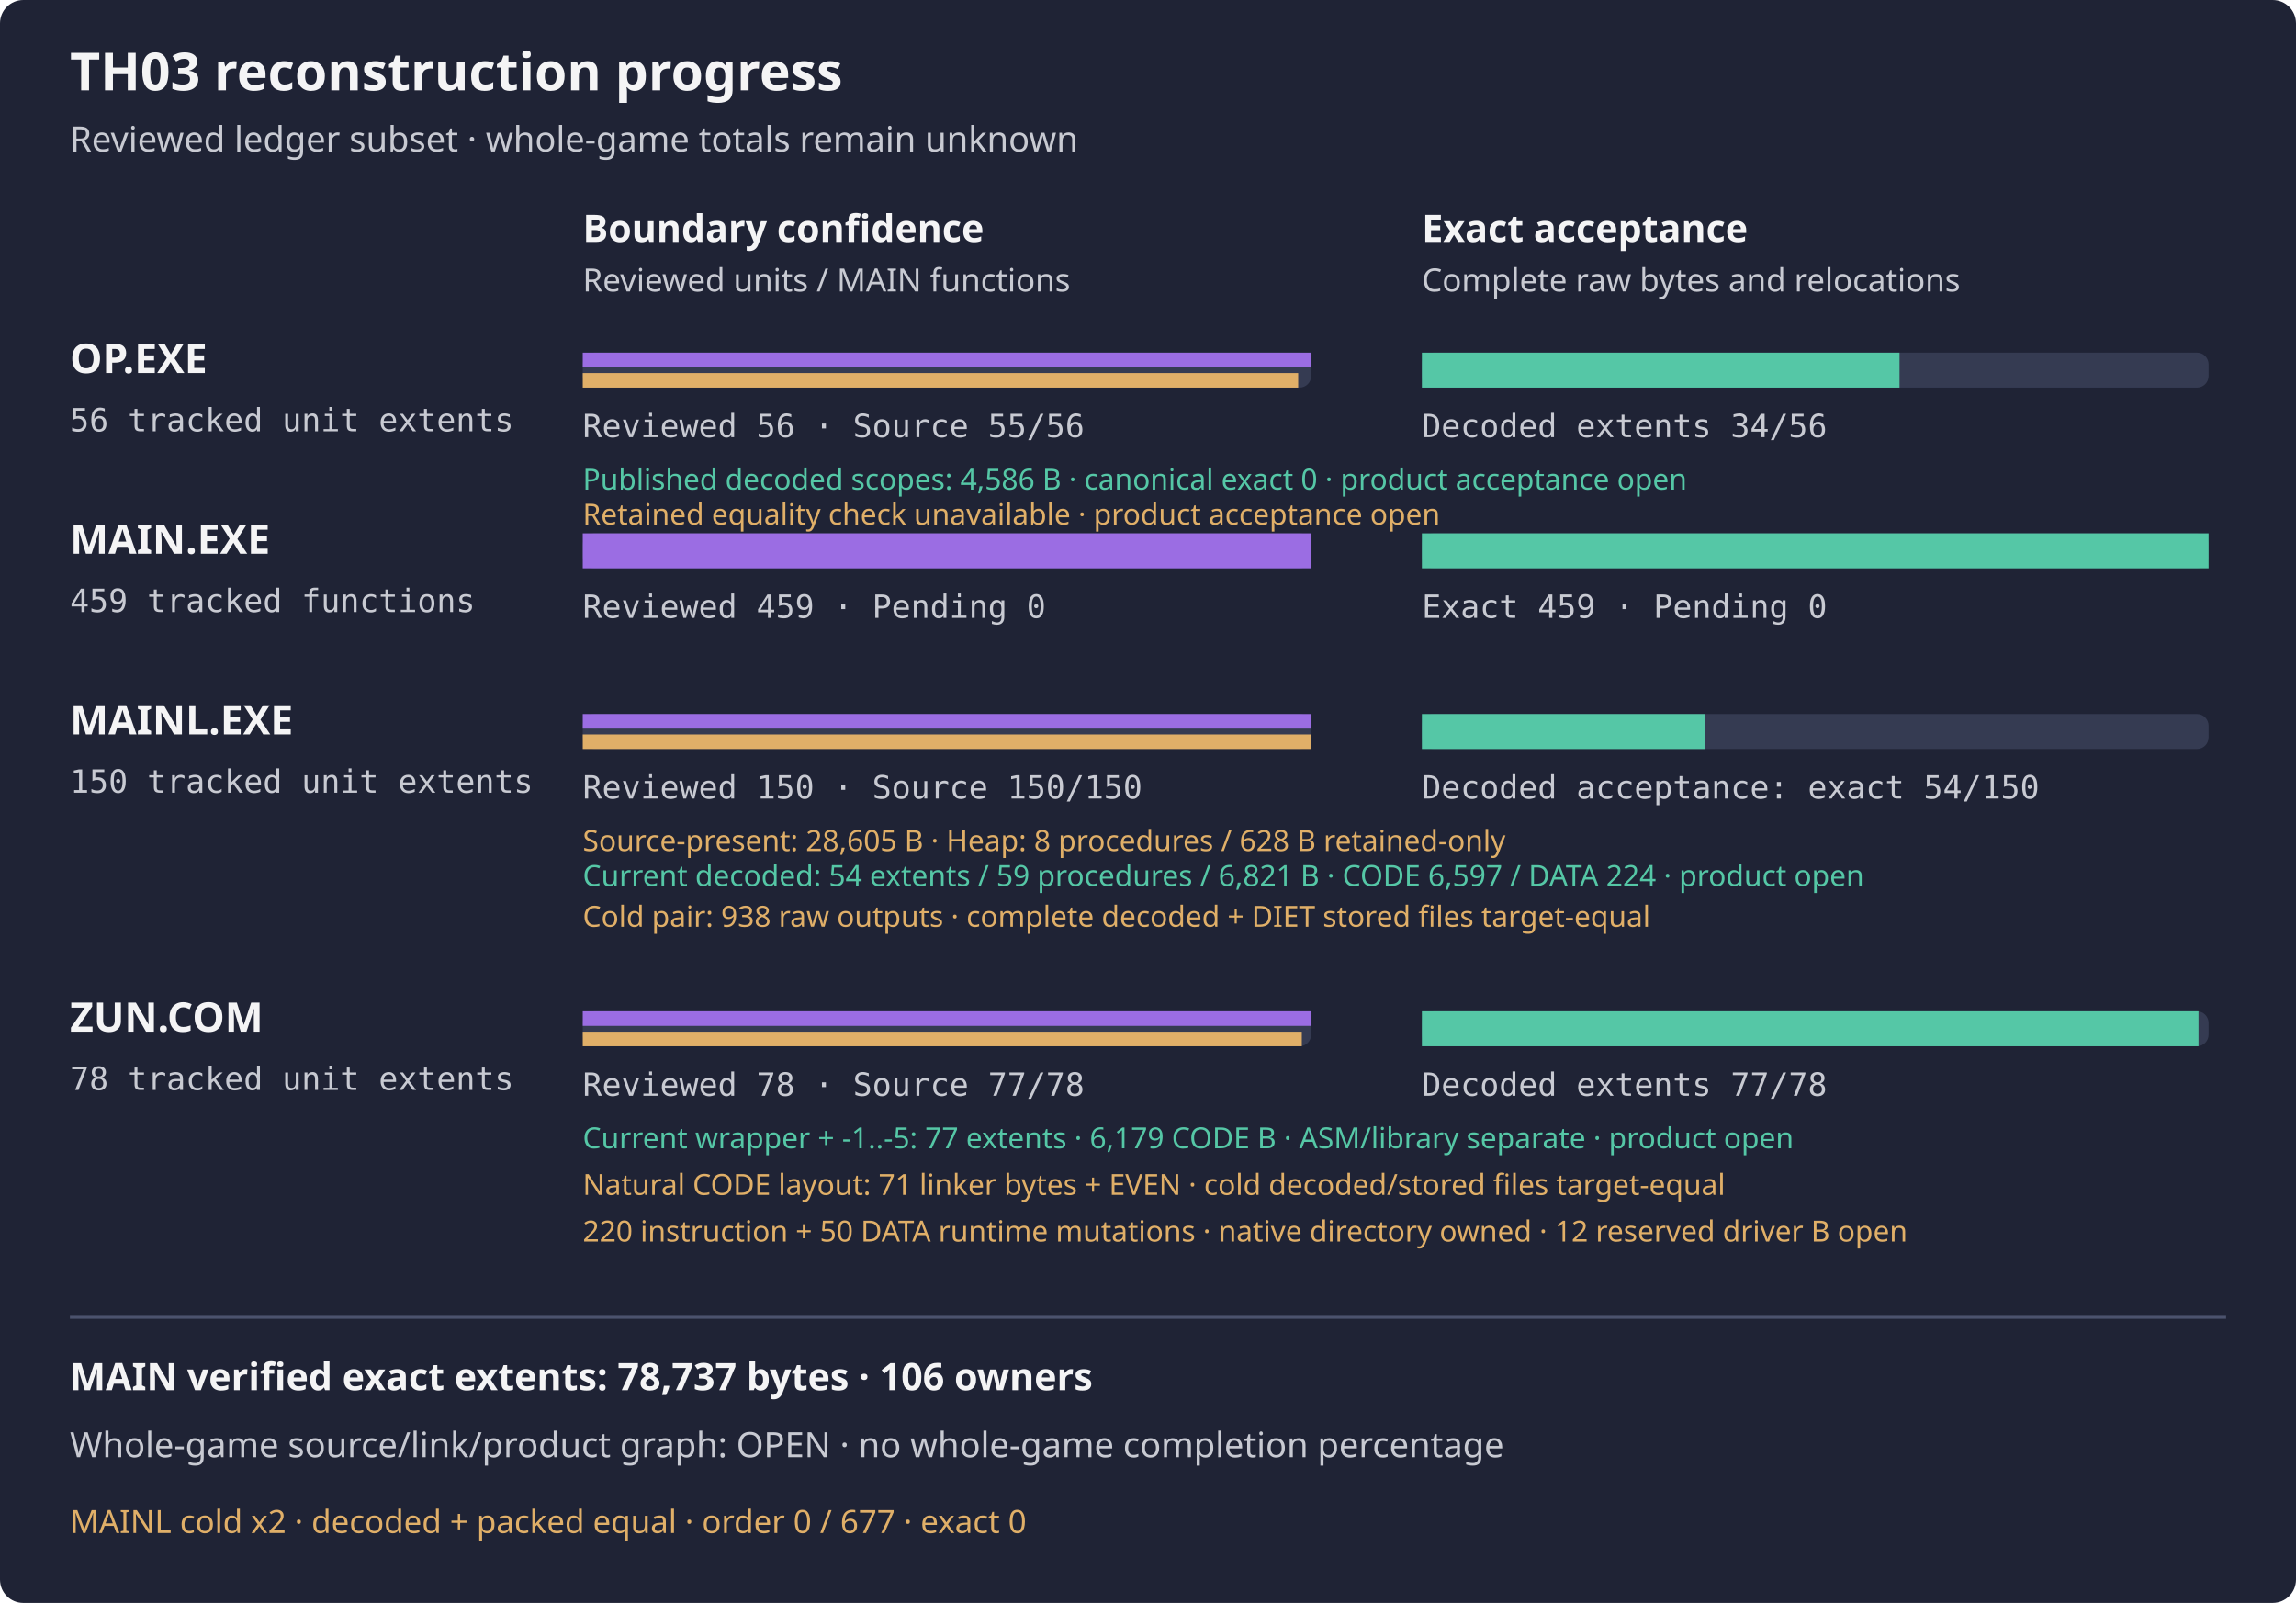
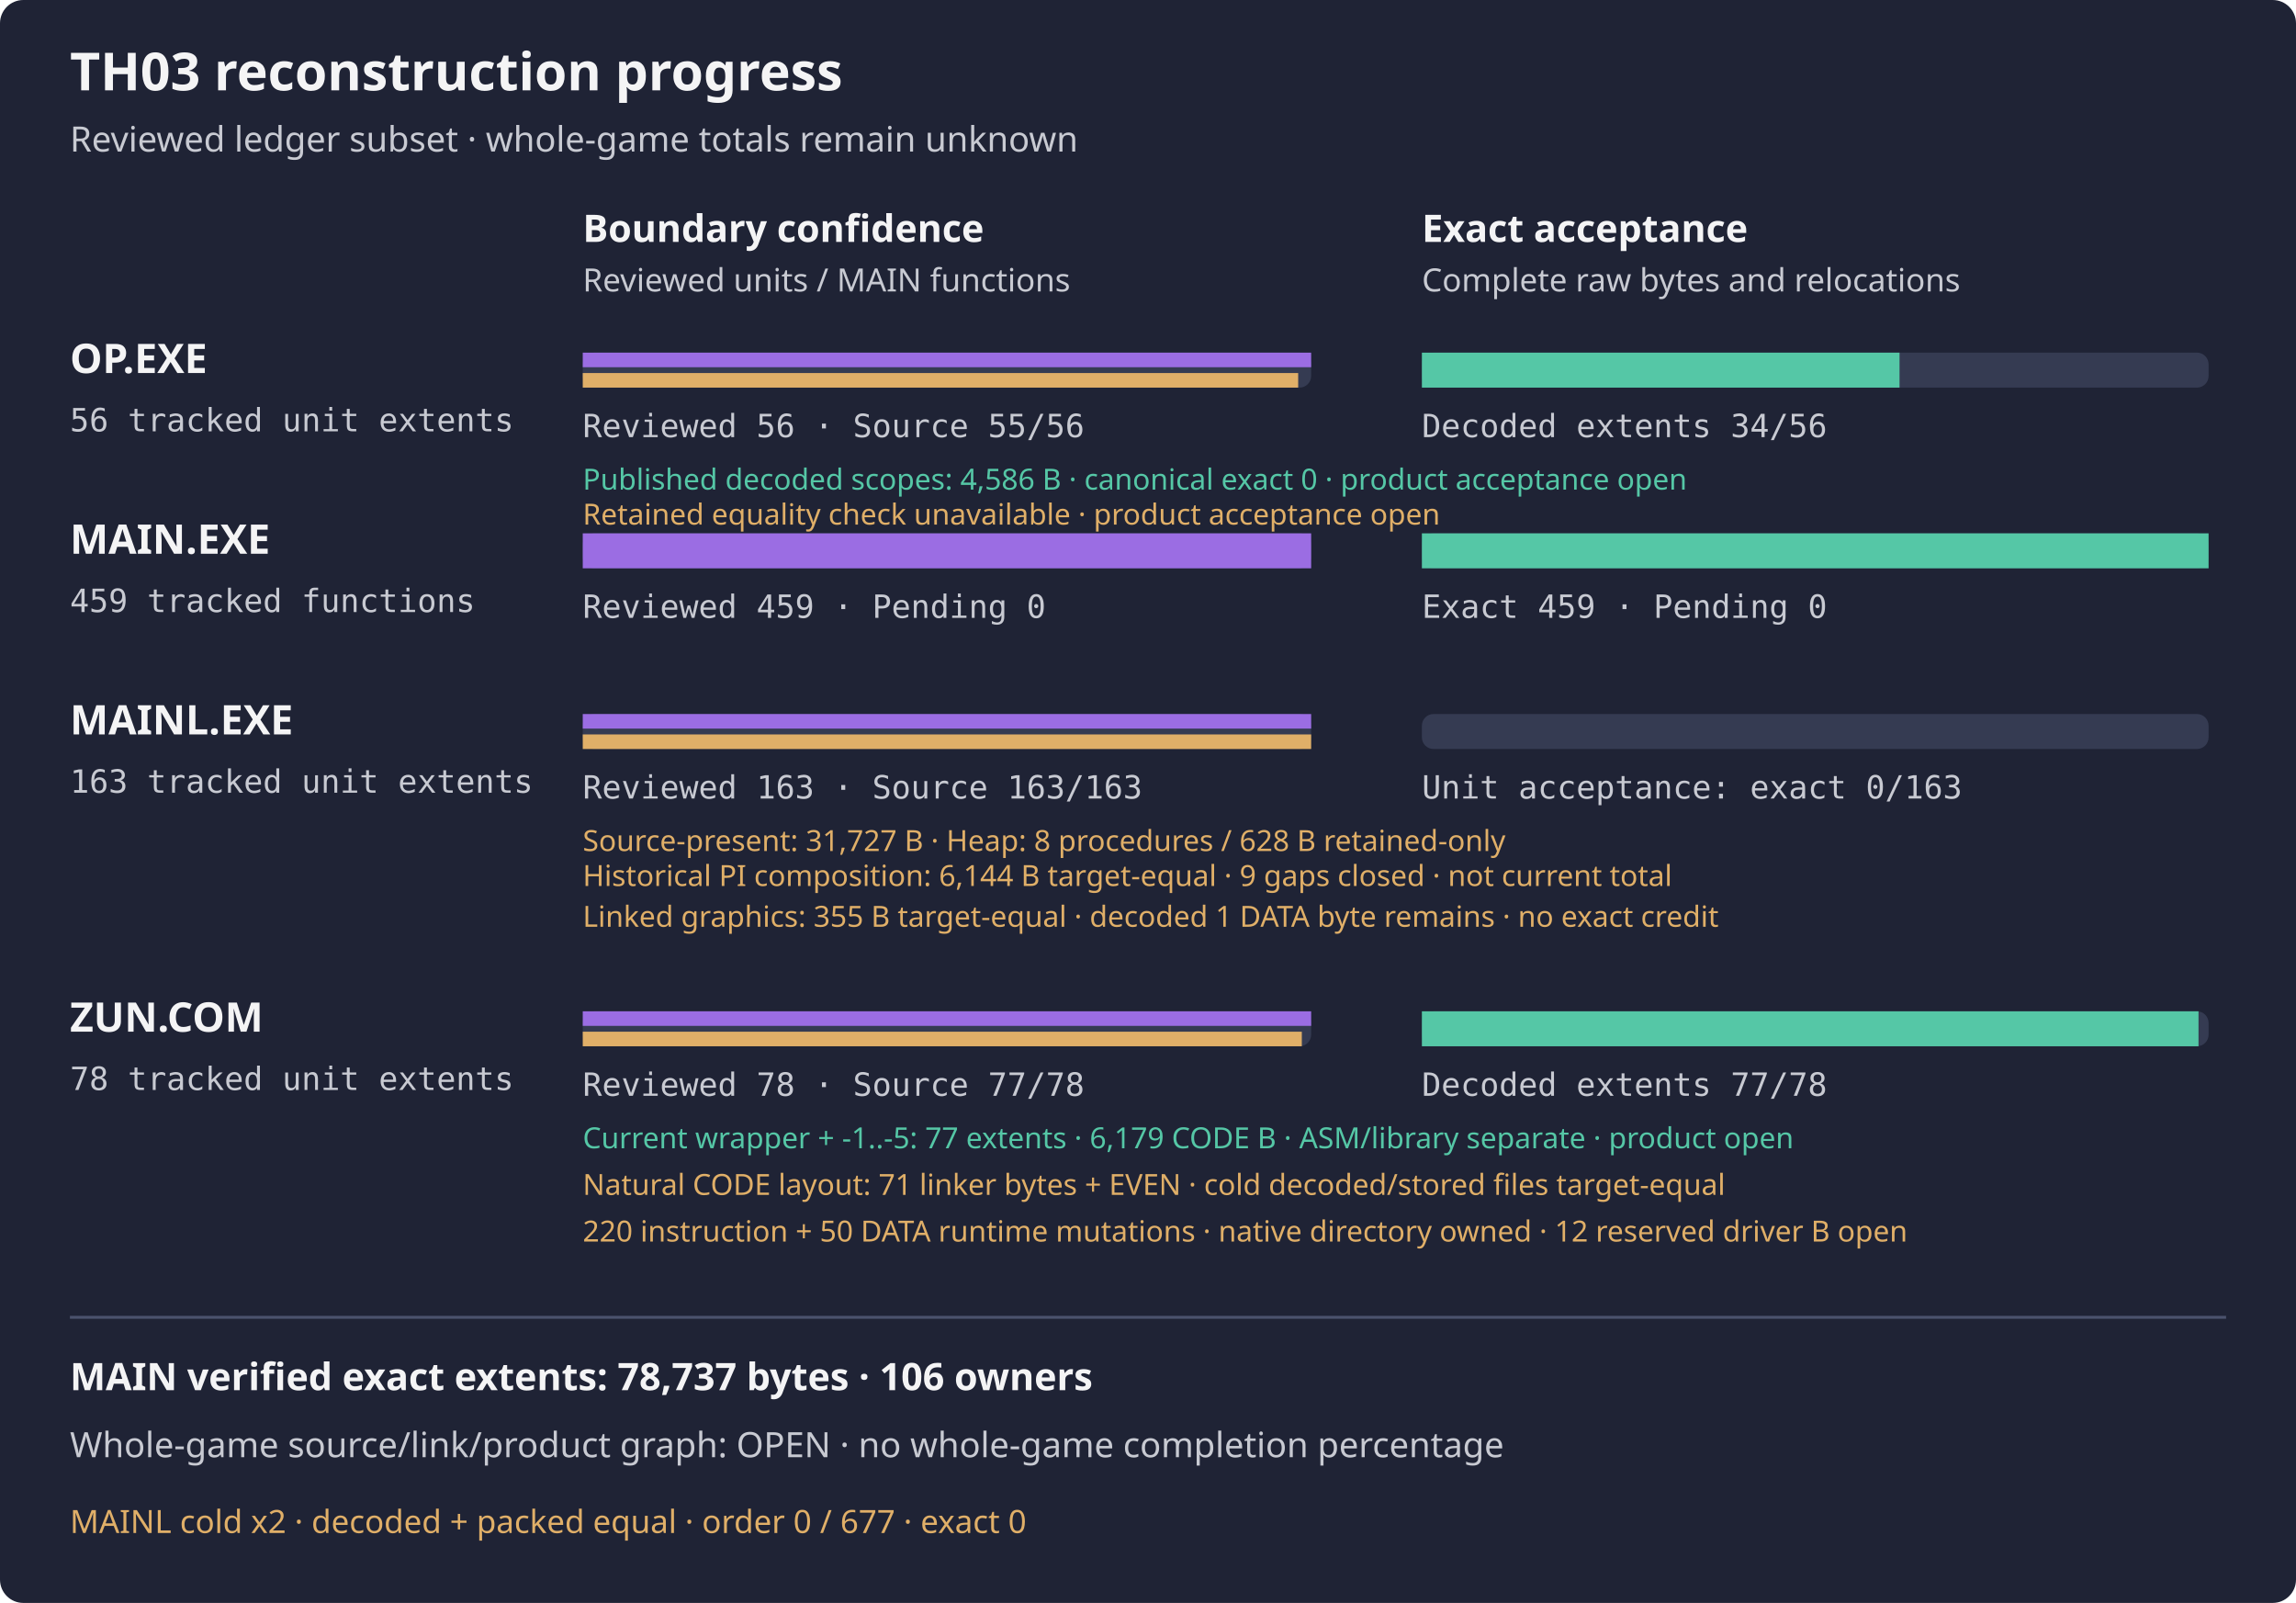
<svg xmlns="http://www.w3.org/2000/svg" width="788" height="550" viewBox="0 0 788 550" role="img" aria-label="TH03 reviewed subset reconstruction progress">
  <rect width="788" height="550" rx="8" fill="#1f2335" />
  <text x="24" y="31" fill="#f4f4f5" font-family="sans-serif" font-size="18" font-weight="600">TH03 reconstruction progress</text>
  <text x="24" y="52" fill="#c8cad2" font-family="sans-serif" font-size="12">Reviewed ledger subset · whole-game totals remain unknown</text>
  <text x="200" y="83" fill="#f4f4f5" font-family="sans-serif" font-size="13" font-weight="600">Boundary confidence</text>
  <text x="488" y="83" fill="#f4f4f5" font-family="sans-serif" font-size="13" font-weight="600">Exact acceptance</text>
  <text x="200" y="100" fill="#c8cad2" font-family="sans-serif" font-size="11">Reviewed units / MAIN functions</text>
  <text x="488" y="100" fill="#c8cad2" font-family="sans-serif" font-size="11">Complete raw bytes and relocations</text>
  <g aria-label="OP.EXE bars count tracked unit extents, not functions; source-present is not exact">
    <text x="24" y="128" fill="#f4f4f5" font-family="sans-serif" font-size="14" font-weight="600">OP.EXE</text>
    <text x="24" y="148" fill="#c8cad2" font-family="monospace" font-size="11">56 tracked unit extents</text>
    <rect x="200" y="121" width="250" height="12" rx="4" fill="#353b52" />
    <rect x="488" y="121" width="270" height="12" rx="4" fill="#353b52" />
    <rect x="200" y="121" width="250.00" height="5" fill="#9b6de3" />
    <rect x="200" y="128" width="245.54" height="5" fill="#e0af68" />
    <rect x="488" y="121" width="163.93" height="12" fill="#55c7a6" />
    <text x="200" y="150" fill="#c8cad2" font-family="monospace" font-size="11">Reviewed 56 · Source 55/56</text>
    <text x="488" y="150" fill="#c8cad2" font-family="monospace" font-size="11">Decoded extents 34/56</text>
  </g>
  <text x="200" y="168" fill="#55c7a6" font-family="sans-serif" font-size="10">Published decoded scopes: 4,586 B · canonical exact 0 · product acceptance open</text>
  <text x="200" y="180" fill="#e0af68" font-family="sans-serif" font-size="10">Retained equality check unavailable · product acceptance open</text>
  <text x="24" y="190" fill="#f4f4f5" font-family="sans-serif" font-size="14" font-weight="600">MAIN.EXE</text>
  <text x="24" y="210" fill="#c8cad2" font-family="monospace" font-size="11">459 tracked functions</text>
  <rect x="200" y="183" width="250" height="12" rx="4" fill="#353b52" />
  <rect x="488" y="183" width="270" height="12" rx="4" fill="#353b52" />
  <rect x="200" y="183" width="250.00" height="12" fill="#9b6de3" />
  <rect x="488" y="183" width="270.00" height="12" fill="#55c7a6" />
  <text x="200" y="212" fill="#c8cad2" font-family="monospace" font-size="11">Reviewed 459 · Pending 0</text>
  <text x="488" y="212" fill="#c8cad2" font-family="monospace" font-size="11">Exact 459 · Pending 0</text>
  <g aria-label="MAINL bars count tracked unit extents, not functions; source-present is not exact">
    <text x="24" y="252" fill="#f4f4f5" font-family="sans-serif" font-size="14" font-weight="600">MAINL.EXE</text>
-     <text x="24" y="272" fill="#c8cad2" font-family="monospace" font-size="11">150 tracked unit extents</text>
+     <text x="24" y="272" fill="#c8cad2" font-family="monospace" font-size="11">163 tracked unit extents</text>
    <rect x="200" y="245" width="250" height="12" rx="4" fill="#353b52" />
    <rect x="488" y="245" width="270" height="12" rx="4" fill="#353b52" />
    <rect x="200" y="245" width="250.00" height="5" fill="#9b6de3" />
    <rect x="200" y="252" width="250.00" height="5" fill="#e0af68" />
-     <rect x="488" y="245" width="97.20" height="12" fill="#55c7a6" />
-     <text x="200" y="274" fill="#c8cad2" font-family="monospace" font-size="11">Reviewed 150 · Source 150/150</text>
-     <text x="488" y="274" fill="#c8cad2" font-family="monospace" font-size="11">Decoded acceptance: exact 54/150</text>
-     <text x="200" y="292" fill="#e0af68" font-family="sans-serif" font-size="10">Source-present: 28,605 B · Heap: 8 procedures / 628 B retained-only</text>
+     <rect x="488" y="245" width="0.00" height="12" fill="#55c7a6" />
+     <text x="200" y="274" fill="#c8cad2" font-family="monospace" font-size="11">Reviewed 163 · Source 163/163</text>
+     <text x="488" y="274" fill="#c8cad2" font-family="monospace" font-size="11">Unit acceptance: exact 0/163</text>
+     <text x="200" y="292" fill="#e0af68" font-family="sans-serif" font-size="10">Source-present: 31,727 B · Heap: 8 procedures / 628 B retained-only</text>
  </g>
-   <text x="200" y="304" fill="#55c7a6" font-family="sans-serif" font-size="10">Current decoded: 54 extents / 59 procedures / 6,821 B · CODE 6,597 / DATA 224 · product open</text>
-   <text x="200" y="318" fill="#e0af68" font-family="sans-serif" font-size="10">Cold pair: 938 raw outputs · complete decoded + DIET stored files target-equal</text>
+   <text x="200" y="304" fill="#e0af68" font-family="sans-serif" font-size="10">Historical PI composition: 6,144 B target-equal · 9 gaps closed · not current total</text>
+   <text x="200" y="318" fill="#e0af68" font-family="sans-serif" font-size="10">Linked graphics: 355 B target-equal · decoded 1 DATA byte remains · no exact credit</text>
  <g aria-label="ZUN.COM bars count tracked unit extents, not functions; source-present is not exact">
    <text x="24" y="354" fill="#f4f4f5" font-family="sans-serif" font-size="14" font-weight="600">ZUN.COM</text>
    <text x="24" y="374" fill="#c8cad2" font-family="monospace" font-size="11">78 tracked unit extents</text>
    <rect x="200" y="347" width="250" height="12" rx="4" fill="#353b52" />
    <rect x="488" y="347" width="270" height="12" rx="4" fill="#353b52" />
    <rect x="200" y="347" width="250.00" height="5" fill="#9b6de3" />
    <rect x="200" y="354" width="246.79" height="5" fill="#e0af68" />
    <rect x="488" y="347" width="266.54" height="12" fill="#55c7a6" />
    <text x="200" y="376" fill="#c8cad2" font-family="monospace" font-size="11">Reviewed 78 · Source 77/78</text>
    <text x="488" y="376" fill="#c8cad2" font-family="monospace" font-size="11">Decoded extents 77/78</text>
  </g>
  <text x="200" y="394" fill="#55c7a6" font-family="sans-serif" font-size="10">Current wrapper + -1..-5: 77 extents · 6,179 CODE B · ASM/library separate · product open</text>
  <text x="200" y="410" fill="#e0af68" font-family="sans-serif" font-size="10">Natural CODE layout: 71 linker bytes + EVEN · cold decoded/stored files target-equal</text>
  <text x="200" y="426" fill="#e0af68" font-family="sans-serif" font-size="10">220 instruction + 50 DATA runtime mutations · native directory owned · 12 reserved driver B open</text>
  <path d="M24 452 H764" stroke="#4b526d" />
  <text x="24" y="477" fill="#f4f4f5" font-family="sans-serif" font-size="13" font-weight="600">MAIN verified exact extents: 78,737 bytes · 106 owners</text>
  <text x="24" y="500" fill="#c8cad2" font-family="sans-serif" font-size="12">Whole-game source/link/product graph: OPEN · no whole-game completion percentage</text>
  <text x="24" y="526" fill="#e0af68" font-family="sans-serif" font-size="11">MAINL cold x2 · decoded + packed equal · order 0 / 677 · exact 0</text>
</svg>
